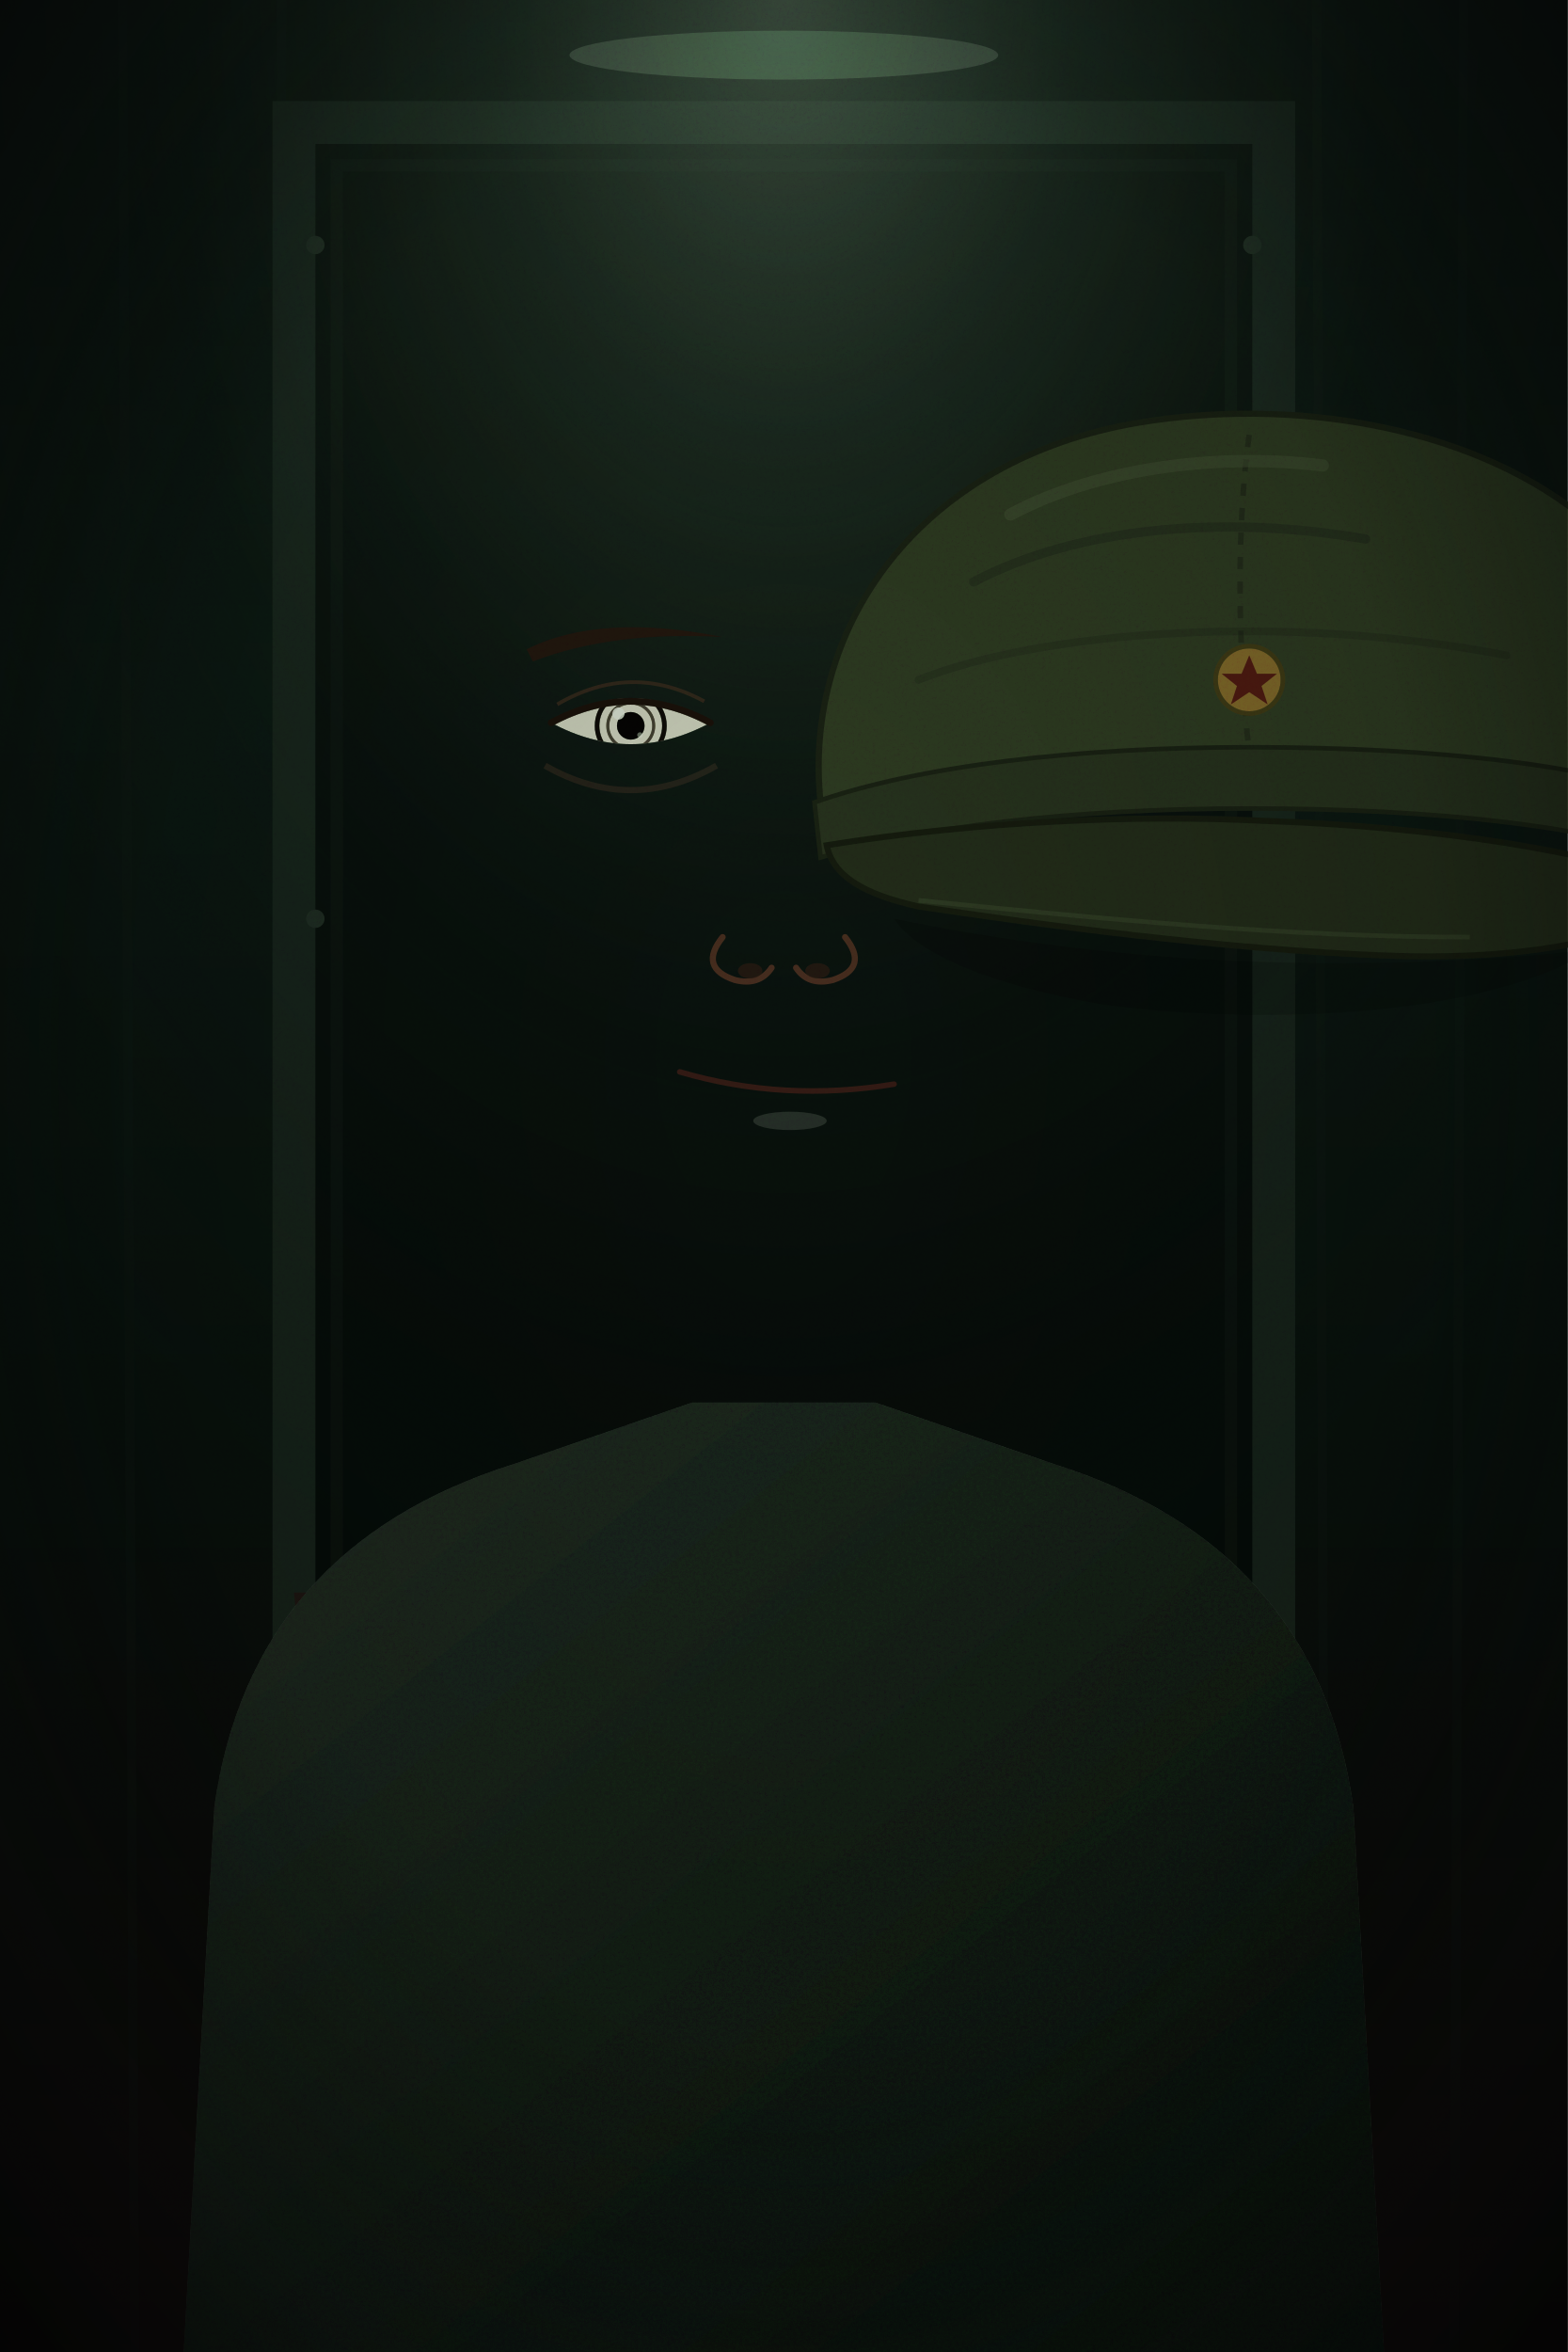
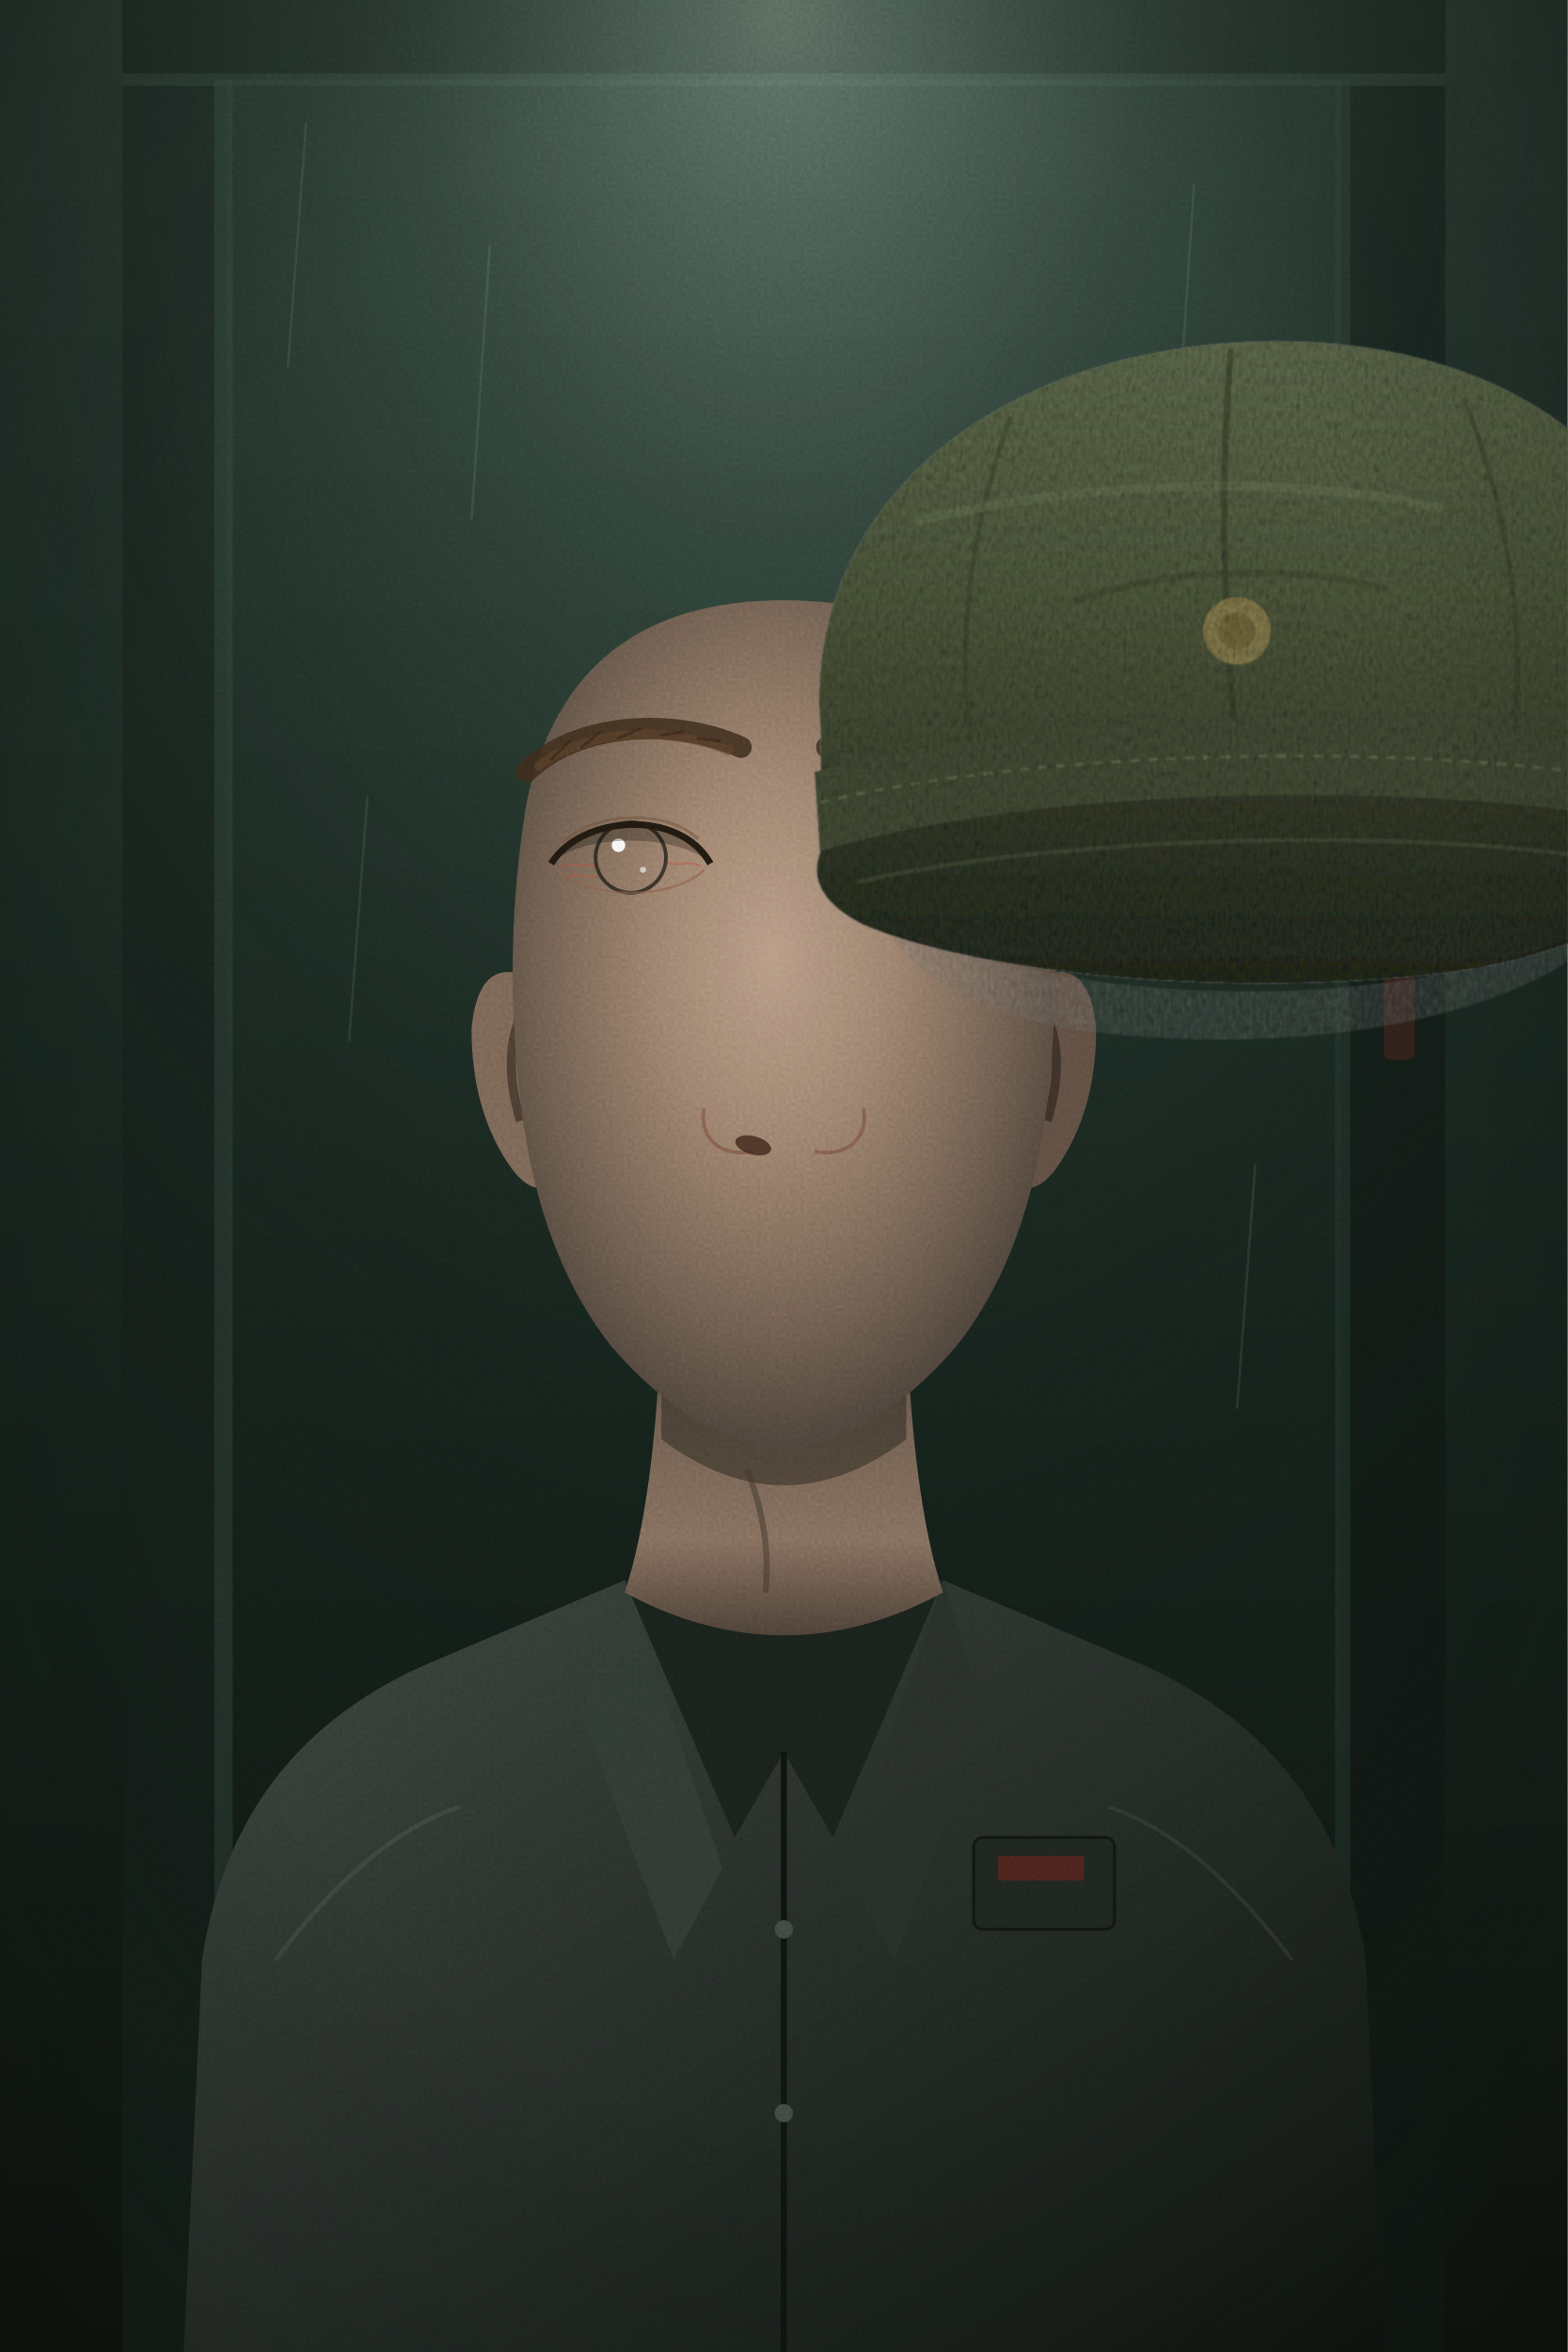
<svg xmlns="http://www.w3.org/2000/svg" viewBox="0 0 512 768" width="512" height="768">
- ```svg
- 
  <defs>
    <linearGradient id="bg" x1="0" y1="0" x2="0" y2="1">
-       <stop offset="0%" stop-color="#0c1613" />
-       <stop offset="30%" stop-color="#12211c" />
-       <stop offset="60%" stop-color="#0e1a16" />
-       <stop offset="85%" stop-color="#140f0e" />
-       <stop offset="100%" stop-color="#1e0c0c" />
-     </linearGradient>
-     <radialGradient id="topLight" cx="0.5" cy="0" r="0.75" fx="0.5" fy="0">
-       <stop offset="0%" stop-color="#cfe8d8" stop-opacity="0.55" />
-       <stop offset="25%" stop-color="#8fb9a2" stop-opacity="0.28" />
-       <stop offset="55%" stop-color="#4c7563" stop-opacity="0.10" />
-       <stop offset="100%" stop-color="#0c1613" stop-opacity="0" />
-     </radialGradient>
-     <radialGradient id="face" cx="0.45" cy="0.38" r="0.68" fx="0.42" fy="0.3">
-       <stop offset="0%" stop-color="#d9d6cc" />
-       <stop offset="30%" stop-color="#c3c2b6" />
-       <stop offset="55%" stop-color="#a5a89c" />
-       <stop offset="78%" stop-color="#7d8479" />
-       <stop offset="92%" stop-color="#555d55" />
-       <stop offset="100%" stop-color="#3a423d" />
-     </radialGradient>
-     <radialGradient id="forehead" cx="0.5" cy="0.35" r="0.6">
-       <stop offset="0%" stop-color="#eef0e6" stop-opacity="0.55" />
-       <stop offset="40%" stop-color="#cfd3c7" stop-opacity="0.28" />
-       <stop offset="75%" stop-color="#a9ae9f" stop-opacity="0.08" />
-       <stop offset="100%" stop-color="#a9ae9f" stop-opacity="0" />
-     </radialGradient>
-     <radialGradient id="socket" cx="0.5" cy="0.45" r="0.55">
-       <stop offset="0%" stop-color="#3e4640" stop-opacity="0.75" />
-       <stop offset="45%" stop-color="#565f58" stop-opacity="0.5" />
-       <stop offset="75%" stop-color="#6f766c" stop-opacity="0.2" />
-       <stop offset="100%" stop-color="#7d8479" stop-opacity="0" />
+       <stop offset="0" stop-color="#1a2622" />
+       <stop offset="0.35" stop-color="#14201c" />
+       <stop offset="0.7" stop-color="#0e1714" />
+       <stop offset="1" stop-color="#080d0b" />
+     </linearGradient>
+     <radialGradient id="topLight" cx="0.5" cy="0" r="0.8">
+       <stop offset="0" stop-color="#b8d4c4" stop-opacity="0.45" />
+       <stop offset="0.3" stop-color="#7fa391" stop-opacity="0.22" />
+       <stop offset="0.65" stop-color="#3d5a4c" stop-opacity="0.08" />
+       <stop offset="1" stop-color="#000" stop-opacity="0" />
+     </radialGradient>
+     <radialGradient id="face" cx="0.48" cy="0.42" r="0.62">
+       <stop offset="0" stop-color="#b89a86" />
+       <stop offset="0.35" stop-color="#9c7f6d" />
+       <stop offset="0.7" stop-color="#6e5a4e" />
+       <stop offset="1" stop-color="#3e3530" />
+     </radialGradient>
+     <linearGradient id="forehead" x1="0" y1="0" x2="0" y2="1">
+       <stop offset="0" stop-color="#5a4a42" stop-opacity="0.9" />
+       <stop offset="0.4" stop-color="#a38a78" stop-opacity="0.5" />
+       <stop offset="0.8" stop-color="#c4a896" stop-opacity="0.25" />
+       <stop offset="1" stop-color="#c4a896" stop-opacity="0" />
+     </linearGradient>
+     <radialGradient id="socket" cx="0.5" cy="0.5" r="0.5">
+       <stop offset="0" stop-color="#3a2c28" stop-opacity="0.75" />
+       <stop offset="0.5" stop-color="#4e3a34" stop-opacity="0.45" />
+       <stop offset="0.85" stop-color="#6a5046" stop-opacity="0.15" />
+       <stop offset="1" stop-color="#6a5046" stop-opacity="0" />
    </radialGradient>
    <radialGradient id="cheek" cx="0.5" cy="0.5" r="0.5">
-       <stop offset="0%" stop-color="#a8837a" stop-opacity="0.32" />
-       <stop offset="50%" stop-color="#9a8078" stop-opacity="0.15" />
-       <stop offset="100%" stop-color="#9a8078" stop-opacity="0" />
-     </radialGradient>
-     <linearGradient id="shade" x1="0" y1="0" x2="0" y2="1">
-       <stop offset="0%" stop-color="#0a110e" stop-opacity="0" />
-       <stop offset="40%" stop-color="#0a110e" stop-opacity="0.25" />
-       <stop offset="75%" stop-color="#0a110e" stop-opacity="0.55" />
-       <stop offset="100%" stop-color="#050908" stop-opacity="0.8" />
+       <stop offset="0" stop-color="#8a4a44" stop-opacity="0.35" />
+       <stop offset="0.5" stop-color="#7a4a42" stop-opacity="0.18" />
+       <stop offset="1" stop-color="#7a4a42" stop-opacity="0" />
+     </radialGradient>
+     <linearGradient id="shade" x1="0" y1="0" x2="1" y2="0">
+       <stop offset="0" stop-color="#0c1411" stop-opacity="0.75" />
+       <stop offset="0.3" stop-color="#16221d" stop-opacity="0.4" />
+       <stop offset="0.6" stop-color="#1e2b25" stop-opacity="0.1" />
+       <stop offset="1" stop-color="#1e2b25" stop-opacity="0" />
    </linearGradient>
    <radialGradient id="eyeW" cx="0.5" cy="0.45" r="0.6">
-       <stop offset="0%" stop-color="#e4e3da" />
-       <stop offset="55%" stop-color="#c9c7bc" />
-       <stop offset="82%" stop-color="#a99f96" />
-       <stop offset="100%" stop-color="#7a6b66" />
+       <stop offset="0" stop-color="#d6d2c6" />
+       <stop offset="0.5" stop-color="#b4ad9f" />
+       <stop offset="0.85" stop-color="#8a7f72" />
+       <stop offset="1" stop-color="#5e544c" />
    </radialGradient>
    <radialGradient id="iris" cx="0.5" cy="0.5" r="0.5">
-       <stop offset="0%" stop-color="#1a1714" />
-       <stop offset="28%" stop-color="#2b261f" />
-       <stop offset="45%" stop-color="#5d5444" />
-       <stop offset="70%" stop-color="#6f6752" />
-       <stop offset="90%" stop-color="#433e32" />
-       <stop offset="100%" stop-color="#211e19" />
+       <stop offset="0" stop-color="#0d0f0d" />
+       <stop offset="0.3" stop-color="#2e3f36" />
+       <stop offset="0.65" stop-color="#4f6a5a" />
+       <stop offset="0.9" stop-color="#2a362f" />
+       <stop offset="1" stop-color="#141a16" />
    </radialGradient>
    <linearGradient id="neck" x1="0" y1="0" x2="0" y2="1">
-       <stop offset="0%" stop-color="#3d4540" />
-       <stop offset="30%" stop-color="#6c736a" />
-       <stop offset="65%" stop-color="#8d9387" />
-       <stop offset="100%" stop-color="#5d655d" />
+       <stop offset="0" stop-color="#3e322c" />
+       <stop offset="0.3" stop-color="#6e5a4e" />
+       <stop offset="0.7" stop-color="#836a5c" />
+       <stop offset="1" stop-color="#4a3c34" />
    </linearGradient>
    <linearGradient id="suit" x1="0" y1="0" x2="1" y2="1">
-       <stop offset="0%" stop-color="#3a423f" />
-       <stop offset="25%" stop-color="#2c3331" />
-       <stop offset="50%" stop-color="#232927" />
-       <stop offset="75%" stop-color="#1a1f1e" />
-       <stop offset="100%" stop-color="#101413" />
+       <stop offset="0" stop-color="#3a403d" />
+       <stop offset="0.3" stop-color="#2a302d" />
+       <stop offset="0.6" stop-color="#1c211f" />
+       <stop offset="0.85" stop-color="#121614" />
+       <stop offset="1" stop-color="#0a0c0b" />
    </linearGradient>
    <linearGradient id="helmet" x1="0" y1="0" x2="0" y2="1">
-       <stop offset="0%" stop-color="#5a625e" />
-       <stop offset="30%" stop-color="#3f4744" />
-       <stop offset="65%" stop-color="#2a302e" />
-       <stop offset="100%" stop-color="#151a19" />
+       <stop offset="0" stop-color="#4a524e" />
+       <stop offset="0.35" stop-color="#343b38" />
+       <stop offset="0.75" stop-color="#222826" />
+       <stop offset="1" stop-color="#141816" />
    </linearGradient>
    <linearGradient id="lip" x1="0" y1="0" x2="0" y2="1">
-       <stop offset="0%" stop-color="#7a5a57" />
-       <stop offset="45%" stop-color="#8e6b66" />
-       <stop offset="70%" stop-color="#6e4e4b" />
-       <stop offset="100%" stop-color="#4a3432" />
+       <stop offset="0" stop-color="#6a403a" />
+       <stop offset="0.45" stop-color="#7e4c44" />
+       <stop offset="0.55" stop-color="#4a2a26" />
+       <stop offset="1" stop-color="#8a5a4e" />
    </linearGradient>
    <radialGradient id="vig" cx="0.5" cy="0.45" r="0.75">
-       <stop offset="0%" stop-color="#000" stop-opacity="0" />
-       <stop offset="55%" stop-color="#000" stop-opacity="0.15" />
-       <stop offset="80%" stop-color="#050807" stop-opacity="0.55" />
-       <stop offset="100%" stop-color="#020303" stop-opacity="0.9" />
+       <stop offset="0" stop-color="#000" stop-opacity="0" />
+       <stop offset="0.55" stop-color="#000" stop-opacity="0.15" />
+       <stop offset="0.8" stop-color="#050807" stop-opacity="0.5" />
+       <stop offset="1" stop-color="#020303" stop-opacity="0.85" />
    </radialGradient>
    <filter id="grain" x="0" y="0" width="100%" height="100%">
-       <feTurbulence type="fractalNoise" baseFrequency="0.85" numOctaves="3" seed="7" result="noise" />
-       <feColorMatrix in="noise" type="matrix" values="0 0 0 0 0.45                 0 0 0 0 0.52                 0 0 0 0 0.48                 0 0 0 0.35 0" result="tint" />
-       <feComposite in="tint" in2="SourceGraphic" operator="in" result="clip" />
-       <feBlend in="SourceGraphic" in2="clip" mode="overlay" />
+       <feTurbulence type="fractalNoise" baseFrequency="0.9" numOctaves="3" seed="7" result="n" />
+       <feColorMatrix in="n" type="matrix" values="0 0 0 0 0.5  0 0 0 0 0.55  0 0 0 0 0.52  0 0 0 0.12 0" result="g" />
+       <feComposite in="g" in2="SourceGraphic" operator="in" result="gc" />
+       <feBlend in="SourceGraphic" in2="gc" mode="overlay" />
    </filter>
  </defs>
-   <rect x="0" y="0" width="512" height="768" fill="url(#bg)" />
-   <g opacity="0.18" stroke="#1f2e28" stroke-width="3">
-     <line x1="40" y1="0" x2="44" y2="768" />
-     <line x1="92" y1="0" x2="90" y2="768" />
-     <line x1="430" y1="0" x2="433" y2="768" />
-     <line x1="478" y1="0" x2="475" y2="768" />
+   <rect width="512" height="768" fill="url(#bg)" />
+   <g opacity="0.85">
+     <rect x="40" y="0" width="34" height="768" fill="#0f1815" />
+     <rect x="70" y="0" width="6" height="768" fill="#2a3a33" opacity="0.6" />
+     <rect x="438" y="0" width="34" height="768" fill="#0b1210" />
+     <rect x="436" y="0" width="5" height="768" fill="#24332d" opacity="0.5" />
+     <rect x="40" y="0" width="432" height="26" fill="#0d1512" />
+     <rect x="40" y="24" width="432" height="4" fill="#2c3d35" opacity="0.5" />
+     <rect x="452" y="300" width="10" height="46" rx="2" fill="#3a1614" opacity="0.8" />
+     <circle cx="457" cy="312" r="3" fill="#8a2a24" opacity="0.7" />
  </g>
-   <g>
-     <rect x="96" y="40" width="320" height="728" fill="#0a120f" />
-     <rect x="96" y="40" width="320" height="728" fill="none" stroke="#26342e" stroke-width="14" />
-     <rect x="110" y="54" width="292" height="714" fill="none" stroke="#111a16" stroke-width="4" />
-     <path d="M96 520 Q100 560 96 610 L103 610 Q106 560 103 520 Z" fill="#3a1614" opacity="0.6" />
-     <path d="M409 180 Q413 220 409 260 L416 260 Q418 220 416 180 Z" fill="#3a1614" opacity="0.45" />
-     <g fill="#34443c">
-       <circle cx="103" cy="80" r="3" />
-       <circle cx="103" cy="300" r="3" />
-       <circle cx="409" cy="80" r="3" />
-       <circle cx="409" cy="300" r="3" />
-     </g>
+   <g stroke="#6f8f80" stroke-width="0.8" opacity="0.18">
+     <line x1="100" y1="40" x2="94" y2="120" />
+     <line x1="160" y1="80" x2="154" y2="170" />
+     <line x1="390" y1="60" x2="384" y2="150" />
+     <line x1="340" y1="200" x2="335" y2="270" />
+     <line x1="120" y1="260" x2="114" y2="340" />
+     <line x1="410" y1="380" x2="404" y2="460" />
  </g>
-   <rect x="0" y="0" width="512" height="768" fill="url(#topLight)" />
-   <ellipse cx="256" cy="18" rx="70" ry="8" fill="#dff2e6" opacity="0.35" />
-   <g filter="url(#grain)">
-     <path d="M60 768 L70 590 Q82 505 168 478 L226 458 L286 458 L344 478 Q430 505 442 590 L452 768 Z" fill="url(#suit)" />
+   <rect width="512" height="768" fill="url(#topLight)" />
+   <path d="M60 768 L66 640 Q76 572 138 544 L204 516 Q256 540 308 516 L374 544 Q436 572 446 640 L452 768 Z" fill="url(#suit)" />
+   <path d="M204 516 L240 600 L256 572 L272 600 L308 516 Q284 530 256 532 Q228 530 204 516 Z" fill="#161b19" />
+   <path d="M204 516 L236 610 L220 640 L190 560 Z" fill="#2e3532" opacity="0.9" />
+   <path d="M308 516 L276 610 L292 640 L322 560 Z" fill="#232926" opacity="0.9" />
+   <path d="M256 572 L256 768" stroke="#0a0d0c" stroke-width="2" />
+   <circle cx="256" cy="630" r="3" fill="#3c4440" />
+   <circle cx="256" cy="690" r="3" fill="#3c4440" />
+   <rect x="318" y="600" width="46" height="30" rx="3" fill="#1a1f1d" stroke="#0c0f0e" />
+   <rect x="326" y="606" width="28" height="8" fill="#5a1c18" opacity="0.75" />
+   <path d="M90 640 Q120 600 150 590" stroke="#4a524e" stroke-width="1.5" fill="none" opacity="0.4" />
+   <path d="M422 640 Q392 600 362 590" stroke="#4a524e" stroke-width="1.2" fill="none" opacity="0.3" />
+   <path d="M216 430 Q214 490 204 520 Q256 548 308 520 Q298 490 296 430 Z" fill="url(#neck)" />
+   <path d="M216 440 Q236 470 256 474 Q276 470 296 440 L296 470 Q256 500 216 470 Z" fill="#2a221e" opacity="0.55" />
+   <path d="M244 480 Q252 500 250 520" stroke="#3a2e28" stroke-width="2" fill="none" opacity="0.5" />
+   <path d="M170 318 Q156 314 154 336 Q154 362 166 380 Q174 392 182 386 L184 330 Z" fill="#7a6254" />
+   <path d="M170 332 Q164 346 170 366" stroke="#4a3830" stroke-width="3" fill="none" />
+   <path d="M342 318 Q356 314 358 336 Q358 362 346 380 Q338 392 330 386 L328 330 Z" fill="#5e4a40" />
+   <path d="M342 332 Q348 346 342 366" stroke="#3a2c26" stroke-width="3" fill="none" />
+   <path d="M256 196 Q326 196 340 262 Q348 310 342 360 Q336 410 312 440 Q286 470 256 474 Q226 470 200 440 Q176 410 170 360 Q164 310 172 262 Q186 196 256 196 Z" fill="url(#face)" />```svg
+ 
+ <g id="face-features">
+     <path d="M196,470 C200,510 198,550 190,600 L218,600 C222,560 224,515 222,480 Z" fill="url(#neckShadow)" opacity="0.75" />
+     <path d="M316,470 C312,510 314,550 322,600 L294,600 C290,560 288,515 290,480 Z" fill="url(#neckShadow)" opacity="0.75" />
+     <path d="M170,390 C182,440 215,478 256,484 C297,478 330,440 342,390 C334,446 300,496 256,500 C212,496 178,446 170,390 Z" fill="url(#jawShadow)" opacity="0.8" />
+     <ellipse cx="256" cy="486" rx="70" ry="12" fill="url(#jawShadow)" opacity="0.5" />
+     <ellipse cx="256" cy="200" rx="62" ry="34" fill="url(#skinHighlight)" opacity="0.55" />
+     <ellipse cx="248" cy="192" rx="30" ry="14" fill="url(#skinHighlight)" opacity="0.45" />
+     <path d="M168,258 C185,240 222,236 244,252 C226,250 192,252 168,266 Z" fill="url(#browShadow)" opacity="0.7" />
+     <path d="M344,258 C327,240 290,236 268,252 C286,250 320,252 344,266 Z" fill="url(#browShadow)" opacity="0.7" />
+     <ellipse cx="206" cy="278" rx="40" ry="24" fill="url(#eyeSocket)" opacity="0.85" />
+     <ellipse cx="306" cy="278" rx="40" ry="24" fill="url(#eyeSocket)" opacity="0.85" />
+     <ellipse cx="212" cy="272" rx="28" ry="14" fill="url(#eyeSocket)" opacity="0.5" />
+     <ellipse cx="300" cy="272" rx="28" ry="14" fill="url(#eyeSocket)" opacity="0.5" />
+     <g fill="none" stroke-linecap="round">
+       <path d="M172,252 C188,236 220,234 242,244" stroke="#3a2618" stroke-width="7" opacity="0.85" />
+       <path d="M176,250 C192,238 218,237 238,245" stroke="#5a3c26" stroke-width="3" opacity="0.6" />
+       <path d="M340,252 C324,236 292,234 270,244" stroke="#3a2618" stroke-width="7" opacity="0.85" />
+       <path d="M336,250 C320,238 294,237 274,245" stroke="#5a3c26" stroke-width="3" opacity="0.6" />
+     </g>
+     <g stroke="#2a1a10" stroke-width="1" opacity="0.5" stroke-linecap="round">
+       <path d="M180,248 l6,-6 M190,244 l6,-5 M202,241 l7,-3 M216,240 l7,-1 M228,241 l7,1" />
+       <path d="M332,248 l-6,-6 M322,244 l-6,-5 M310,241 l-7,-3 M296,240 l-7,-1 M284,241 l-7,1" />
+     </g>
+     <g id="eyeL">
+       <path d="M180,282 C190,266 222,264 232,282 C222,294 190,294 180,282 Z" fill="url(#eyeWhite)" />
+       <g stroke="#c0453a" stroke-width="0.6" fill="none" opacity="0.45">
+         <path d="M183,283 C188,281 191,284 195,282" />
+         <path d="M229,283 C224,280 221,284 217,281" />
+         <path d="M186,286 C190,285 192,287 195,286" />
+       </g>
+       <circle cx="206" cy="280" r="11.5" fill="url(#irisGrad)" />
+       <circle cx="206" cy="280" r="11.5" fill="none" stroke="#1e1a14" stroke-width="1.2" opacity="0.8" />
+       <circle cx="206" cy="280" r="8" fill="url(#irisGrad)" opacity="0.6" />
+       <circle cx="206" cy="280" r="4.6" fill="url(#pupilGrad)" />
+       <circle cx="202" cy="276" r="2.2" fill="#fff" opacity="0.95" />
+       <circle cx="210" cy="284" r="1" fill="#fff" opacity="0.6" />
+       <path d="M180,282 C190,266 222,264 232,282 C222,272 190,272 180,282 Z" fill="#000" opacity="0.28" />
+       <path d="M180,282 C190,266 222,264 232,282" fill="none" stroke="#1d130c" stroke-width="2.2" />
+       <path d="M184,275 C194,265 218,264 228,274" fill="none" stroke="#6b4a36" stroke-width="1" opacity="0.5" />
+       <path d="M182,286 C192,300 220,300 230,286 C220,296 192,296 182,286 Z" fill="url(#lidShadow)" opacity="0.7" />
+       <path d="M182,284 C192,294 220,294 230,284" fill="none" stroke="#8a5a48" stroke-width="0.8" opacity="0.6" />
+     </g>
+     <g id="eyeR">
+       <path d="M280,282 C290,266 322,264 332,282 C322,294 290,294 280,282 Z" fill="url(#eyeWhite)" />
+       <g stroke="#c0453a" stroke-width="0.6" fill="none" opacity="0.45">
+         <path d="M329,283 C324,281 321,284 317,282" />
+         <path d="M283,283 C288,280 291,284 295,281" />
+         <path d="M326,286 C322,285 320,287 317,286" />
+       </g>
+       <circle cx="306" cy="280" r="11.5" fill="url(#irisGrad)" />
+       <circle cx="306" cy="280" r="11.5" fill="none" stroke="#1e1a14" stroke-width="1.2" opacity="0.8" />
+       <circle cx="306" cy="280" r="8" fill="url(#irisGrad)" opacity="0.6" />
+       <circle cx="306" cy="280" r="4.6" fill="url(#pupilGrad)" />
+       <circle cx="302" cy="276" r="2.2" fill="#fff" opacity="0.95" />
+       <circle cx="310" cy="284" r="1" fill="#fff" opacity="0.6" />
+       <path d="M280,282 C290,266 322,264 332,282 C322,272 290,272 280,282 Z" fill="#000" opacity="0.28" />
+       <path d="M280,282 C290,266 322,264 332,282" fill="none" stroke="#1d130c" stroke-width="2.2" />
+       <path d="M284,274 C294,264 318,265 328,275" fill="none" stroke="#6b4a36" stroke-width="1" opacity="0.5" />
+       <path d="M282,286 C292,300 320,300 330,286 C320,296 292,296 282,286 Z" fill="url(#lidShadow)" opacity="0.7" />
+       <path d="M282,284 C292,294 320,294 330,284" fill="none" stroke="#8a5a48" stroke-width="0.8" opacity="0.6" />
+     </g>
+     <ellipse cx="190" cy="330" rx="30" ry="16" fill="url(#cheekHighlight)" opacity="0.5" transform="rotate(-18 190 330)" />
+     <ellipse cx="322" cy="330" rx="30" ry="16" fill="url(#cheekHighlight)" opacity="0.5" transform="rotate(18 322 330)" />
+     <path d="M244,262 C240,300 234,330 228,356 C236,350 242,340 246,330 C248,305 248,282 250,262 Z" fill="url(#noseShadow)" opacity="0.65" />
+     <path d="M268,262 C272,300 278,330 284,356 C276,350 270,340 266,330 C264,305 264,282 262,262 Z" fill="url(#noseShadow)" opacity="0.65" />
+     <path d="M253,262 C251,295 251,325 252,348 L260,348 C261,325 261,295 259,262 Z" fill="url(#noseHighlight)" opacity="0.7" />
+     <path d="M232,358 C224,366 230,378 244,376 C240,370 240,362 244,354 Z" fill="url(#noseShadow)" opacity="0.8" />
+     <path d="M280,358 C288,366 282,378 268,376 C272,370 272,362 268,354 Z" fill="url(#noseShadow)" opacity="0.8" />
+     <path d="M230,362 C228,372 236,378 246,376" fill="none" stroke="#7a4a38" stroke-width="1.2" opacity="0.6" />
+     <path d="M282,362 C284,372 276,378 266,376" fill="none" stroke="#7a4a38" stroke-width="1.2" opacity="0.6" />
+     <ellipse cx="246" cy="374" rx="6" ry="3" fill="#3b1f16" opacity="0.8" transform="rotate(15 246 374)" />
  </g>```svg
- 
- 
- 
- <ellipse cx="256" cy="150" rx="70" ry="32" fill="url(#skinHighlight)" opacity="0.55" />
-   <ellipse cx="206" cy="232" rx="42" ry="26" fill="url(#eyeSocket)" opacity="0.6" />
-   <ellipse cx="306" cy="232" rx="42" ry="26" fill="url(#eyeSocket)" opacity="0.6" />
-   <path d="M178 250 Q206 266 234 250" fill="none" stroke="#8a5a4a" stroke-width="2" opacity="0.35" />
-   <path d="M278 250 Q306 266 334 250" fill="none" stroke="#8a5a4a" stroke-width="2" opacity="0.35" />
-   <g>
-     <path d="M180 236 Q206 220 232 236 Q206 250 180 236 Z" fill="#f4f1ec" />
-     <clipPath id="clipEyeL">
-       <path d="M180 236 Q206 220 232 236 Q206 250 180 236 Z" />
-     </clipPath>
-     <g clip-path="url(#clipEyeL)">
-       <circle cx="206" cy="237" r="11" fill="url(#irisGrad)" />
-       <circle cx="206" cy="237" r="11" fill="none" stroke="#1a120d" stroke-width="1.5" />
-       <circle cx="206" cy="237" r="7.5" fill="none" stroke="#3b2618" stroke-width="1" opacity="0.7" />
-       <circle cx="206" cy="237" r="4.5" fill="#0a0605" />
-       <circle cx="202" cy="233" r="2" fill="#fff" opacity="0.9" />
-       <circle cx="209" cy="240" r="0.9" fill="#fff" opacity="0.6" />
-       <path d="M178 236 Q206 218 234 236 L234 226 L178 226 Z" fill="#c98f76" opacity="0.55" />
-     </g>
-     <path d="M180 236 Q206 222 232 236" fill="none" stroke="#2b1a12" stroke-width="2.2" stroke-linecap="round" />
-     <path d="M182 230 Q206 216 230 229" fill="none" stroke="#7a4a38" stroke-width="1.2" opacity="0.6" />
+   
+   <linearGradient id="capCloth" x1="0" y1="0" x2="0" y2="1">
+     <stop offset="0" stop-color="#5b6448" />
+     <stop offset="0.55" stop-color="#4a5239" />
+     <stop offset="1" stop-color="#363c2a" />
+   </linearGradient>
+   <linearGradient id="capBrim" x1="0" y1="0" x2="0" y2="1">
+     <stop offset="0" stop-color="#2f3425" />
+     <stop offset="1" stop-color="#1e2218" />
+   </linearGradient>
+   <filter id="clothSoft" x="-10%" y="-10%" width="120%" height="120%">
+     <feTurbulence type="fractalNoise" baseFrequency="0.9 0.35" numOctaves="2" seed="7" result="weave" />
+     <feColorMatrix in="weave" type="saturate" values="0" result="weaveGray" />
+     <feComposite in="weaveGray" in2="SourceAlpha" operator="in" result="weaveMask" />
+     <feBlend in="SourceGraphic" in2="weaveMask" mode="multiply" result="woven" />
+     <feGaussianBlur in="woven" stdDeviation="0.4" />
+   </filter>
+   <g id="cap" filter="url(#clothSoft)">
+     <path d="M268,238 C262,170 318,118 402,112 C488,106 548,150 552,214              C556,236 548,250 536,256 C470,244 336,244 268,262 Z" fill="url(#capCloth)" />
+     <path d="M402,114 C398,160 400,206 404,246" fill="none" stroke="#2c3122" stroke-width="2" opacity="0.55" />
+     <path d="M330,136 C316,176 312,212 318,248" fill="none" stroke="#2c3122" stroke-width="1.6" opacity="0.4" />
+     <path d="M478,130 C494,170 498,208 494,246" fill="none" stroke="#2c3122" stroke-width="1.6" opacity="0.4" />
+     <path d="M300,170 C350,158 420,154 470,166" fill="none" stroke="#6d7757" stroke-width="3" opacity="0.35" stroke-linecap="round" />
+     <path d="M352,196 C380,186 420,184 452,192" fill="none" stroke="#2c3122" stroke-width="2.2" opacity="0.3" stroke-linecap="round" />
+     <path d="M266,252 C340,232 470,230 540,246 L542,272 C470,258 342,260 268,282 Z" fill="#3d4430" />
+     <path d="M268,262 C342,244 468,242 540,256" fill="none" stroke="#6b7456" stroke-width="1" stroke-dasharray="3 3" opacity="0.6" />
+     <circle cx="404" cy="206" r="11" fill="#8a7a4a" opacity="0.85" />
+     <circle cx="404" cy="206" r="6" fill="#6b5e36" opacity="0.9" />
+     <path d="M268,278 C340,256 470,254 544,270 C556,290 520,312 470,318              C400,326 320,318 282,302 C270,296 264,288 268,278 Z" fill="url(#capBrim)" />
+     <path d="M280,288 C350,272 468,270 532,282" fill="none" stroke="#454c37" stroke-width="1.4" opacity="0.6" />
+     <path d="M290,304 C360,330 460,332 528,300 C500,334 420,346 350,336 C318,330 300,320 290,304 Z" fill="#000" opacity="0.18" />
  </g>
-   <g>
-     <path d="M280 236 Q306 220 332 236 Q306 250 280 236 Z" fill="#f4f1ec" />
-     <clipPath id="clipEyeR">
-       <path d="M280 236 Q306 220 332 236 Q306 250 280 236 Z" />
-     </clipPath>
-     <g clip-path="url(#clipEyeR)">
-       <circle cx="306" cy="237" r="11" fill="url(#irisGrad)" />
-       <circle cx="306" cy="237" r="11" fill="none" stroke="#1a120d" stroke-width="1.5" />
-       <circle cx="306" cy="237" r="7.5" fill="none" stroke="#3b2618" stroke-width="1" opacity="0.7" />
-       <circle cx="306" cy="237" r="4.5" fill="#0a0605" />
-       <circle cx="302" cy="233" r="2" fill="#fff" opacity="0.9" />
-       <circle cx="309" cy="240" r="0.9" fill="#fff" opacity="0.6" />
-       <path d="M278 236 Q306 218 334 236 L334 226 L278 226 Z" fill="#c98f76" opacity="0.55" />
-     </g>
-     <path d="M280 236 Q306 222 332 236" fill="none" stroke="#2b1a12" stroke-width="2.2" stroke-linecap="round" />
-     <path d="M282 229 Q306 216 330 230" fill="none" stroke="#7a4a38" stroke-width="1.2" opacity="0.6" />
-   </g>
-   <path d="M172 212 Q196 200 236 208 Q200 206 174 216 Z" fill="#3a2419" />
-   <path d="M340 212 Q316 200 276 208 Q312 206 338 216 Z" fill="#3a2419" />
-   <path d="M256 236 L256 300" stroke="url(#skinHighlight)" stroke-width="7" stroke-linecap="round" opacity="0.5" />
-   <path d="M244 240 Q238 280 234 302" fill="none" stroke="url(#noseShadow)" stroke-width="8" opacity="0.45" />
-   <path d="M268 240 Q274 280 278 302" fill="none" stroke="url(#noseShadow)" stroke-width="6" opacity="0.3" />
-   <path d="M236 306 Q228 316 240 320 Q248 322 252 316" fill="none" stroke="#7a4636" stroke-width="2" stroke-linecap="round" />
-   <path d="M276 306 Q284 316 272 320 Q264 322 260 316" fill="none" stroke="#7a4636" stroke-width="2" stroke-linecap="round" />
-   <ellipse cx="245" cy="317" rx="4" ry="2.5" fill="#4a2a20" opacity="0.7" />
-   <ellipse cx="267" cy="317" rx="4" ry="2.5" fill="#4a2a20" opacity="0.7" />
-   <ellipse cx="256" cy="306" rx="7" ry="5" fill="url(#skinHighlight)" opacity="0.7" />
-   <ellipse cx="180" cy="278" rx="26" ry="14" fill="url(#cheekHighlight)" opacity="0.5" transform="rotate(-15 180 278)" />
-   <ellipse cx="332" cy="278" rx="26" ry="14" fill="url(#cheekHighlight)" opacity="0.5" transform="rotate(15 332 278)" />
-   <path d="M222 350 Q238 340 250 344 Q256 341 262 344 Q276 341 292 354 Q272 358 256 357 Q238 357 222 350 Z" fill="url(#lipGrad)" />
-   <path d="M222 350 Q256 390 292 354 Q274 358 256 357 Q238 357 222 350 Z" fill="url(#lipGrad)" opacity="0.9" />
-   <path d="M222 350 Q256 360 292 354" fill="none" stroke="#5a2a24" stroke-width="1.8" stroke-linecap="round" />
-   <ellipse cx="258" cy="366" rx="12" ry="3" fill="#fff" opacity="0.2" />
-   <ellipse cx="256" cy="400" rx="36" ry="10" fill="url(#chinShadow)" opacity="0.45" />
-   <ellipse cx="256" cy="420" rx="22" ry="9" fill="url(#skinHighlight)" opacity="0.35" />```svg
-   
-   <g id="cap">
-     <path d="M268,262 C262,205 300,150 372,138 C420,130 478,138 516,168 C546,192 552,228 548,262              C520,252 470,246 408,246 C350,246 300,252 268,262 Z" fill="#4f5a3c" stroke="#2c3322" stroke-width="2" />
-     <path d="M318,190 C352,172 400,168 446,176" fill="none" stroke="#3a4330" stroke-width="3" stroke-linecap="round" opacity="0.7" />
-     <path d="M300,222 C340,206 420,200 492,214" fill="none" stroke="#3a4330" stroke-width="2.5" stroke-linecap="round" opacity="0.55" />
-     <path d="M408,142 C404,170 404,210 408,246" fill="none" stroke="#2f3727" stroke-width="1.8" stroke-dasharray="4 4" opacity="0.6" />
-     <path d="M330,168 C360,152 400,148 432,152" fill="none" stroke="#7a8660" stroke-width="4" stroke-linecap="round" opacity="0.45" />
-     <path d="M266,262 C300,250 352,244 408,244 C470,244 522,250 550,262 L548,280              C518,270 470,264 408,264 C350,264 300,270 268,280 Z" fill="#434d33" stroke="#2c3322" stroke-width="1.5" />
-     <circle cx="408" cy="222" r="11" fill="#b89a4a" stroke="#6e5a26" stroke-width="1.5" />
-     <path d="M408,214 L410.5,220 L417,220 L412,224 L414,230 L408,226 L402,230 L404,224 L399,220 L405.5,220 Z" fill="#8a2a1e" />
-     <path d="M270,276 C320,268 372,266 412,268 C470,270 520,278 552,290              C540,306 500,314 452,312 C400,310 340,302 300,296 C282,292 272,286 270,276 Z" fill="#3b442d" stroke="#232a1a" stroke-width="2" />
-     <path d="M300,294 C360,300 420,306 480,306" fill="none" stroke="#5c6848" stroke-width="1.5" opacity="0.6" />
-     <path d="M292,300 C350,312 430,320 520,310 C490,330 420,336 360,328 C325,322 300,312 292,300 Z" fill="#000" opacity="0.18" />
-   </g>
-   <rect x="0" y="0" width="100%" height="100%" fill="#3f5a2e" opacity="0.18" style="mix-blend-mode:multiply" />
-   <rect x="0" y="0" width="100%" height="100%" fill="#9fb07a" opacity="0.08" style="mix-blend-mode:soft-light" />
-   <rect x="0" y="0" width="100%" height="100%" filter="url(#grain)" opacity="0.35" style="mix-blend-mode:overlay" />
-   <rect x="0" y="0" width="100%" height="100%" fill="url(#vig)" />
+   <rect x="0" y="0" width="100%" height="100%" fill="#6f8a5a" opacity="0.07" style="mix-blend-mode:soft-light" />
+   <rect x="0" y="0" width="100%" height="100%" fill="#a7c09a" opacity="0.04" />
+   <filter id="grainFx" x="0" y="0" width="100%" height="100%">
+     <feTurbulence type="fractalNoise" baseFrequency="0.85" numOctaves="3" seed="23" stitchTiles="stitch" />
+     <feColorMatrix type="matrix" values="0 0 0 0 0.5               0 0 0 0 0.5               0 0 0 0 0.5               0.9 0.9 0.9 0 -0.95" />
+   </filter>
+   <rect x="0" y="0" width="100%" height="100%" filter="url(#grainFx)" opacity="0.22" style="mix-blend-mode:overlay" />
+   <radialGradient id="vignetteGrad" cx="50%" cy="46%" r="72%">
+     <stop offset="0.6" stop-color="#000" stop-opacity="0" />
+     <stop offset="0.85" stop-color="#0a0d08" stop-opacity="0.14" />
+     <stop offset="1" stop-color="#050604" stop-opacity="0.3" />
+   </radialGradient>
+   <rect x="0" y="0" width="100%" height="100%" fill="url(#vignetteGrad)" pointer-events="none" />
</svg>
